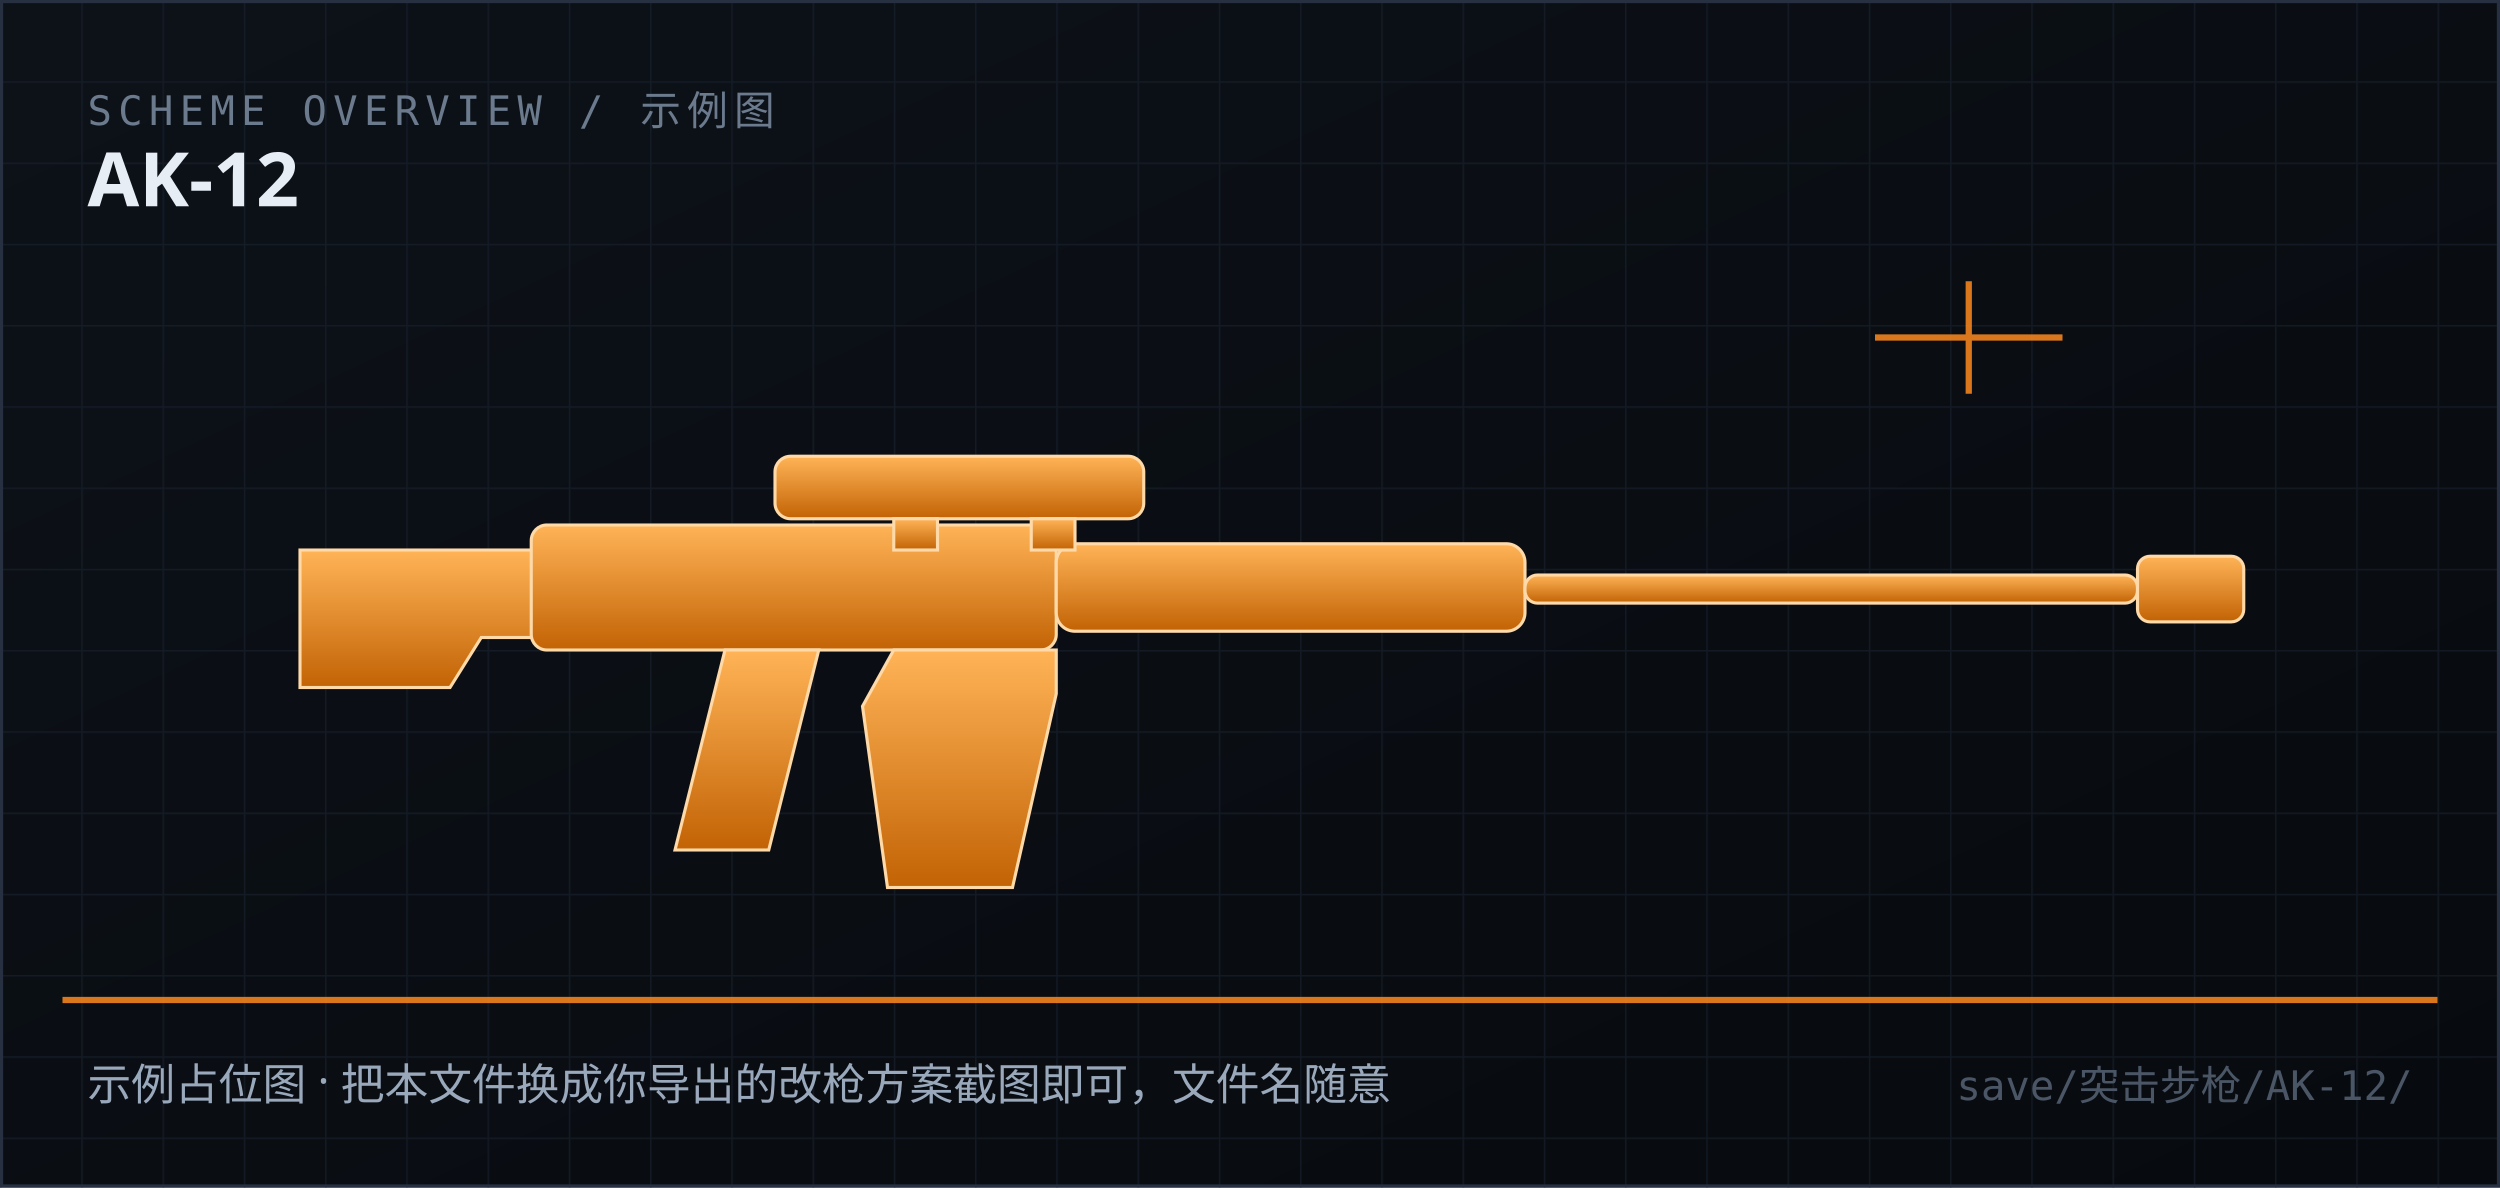
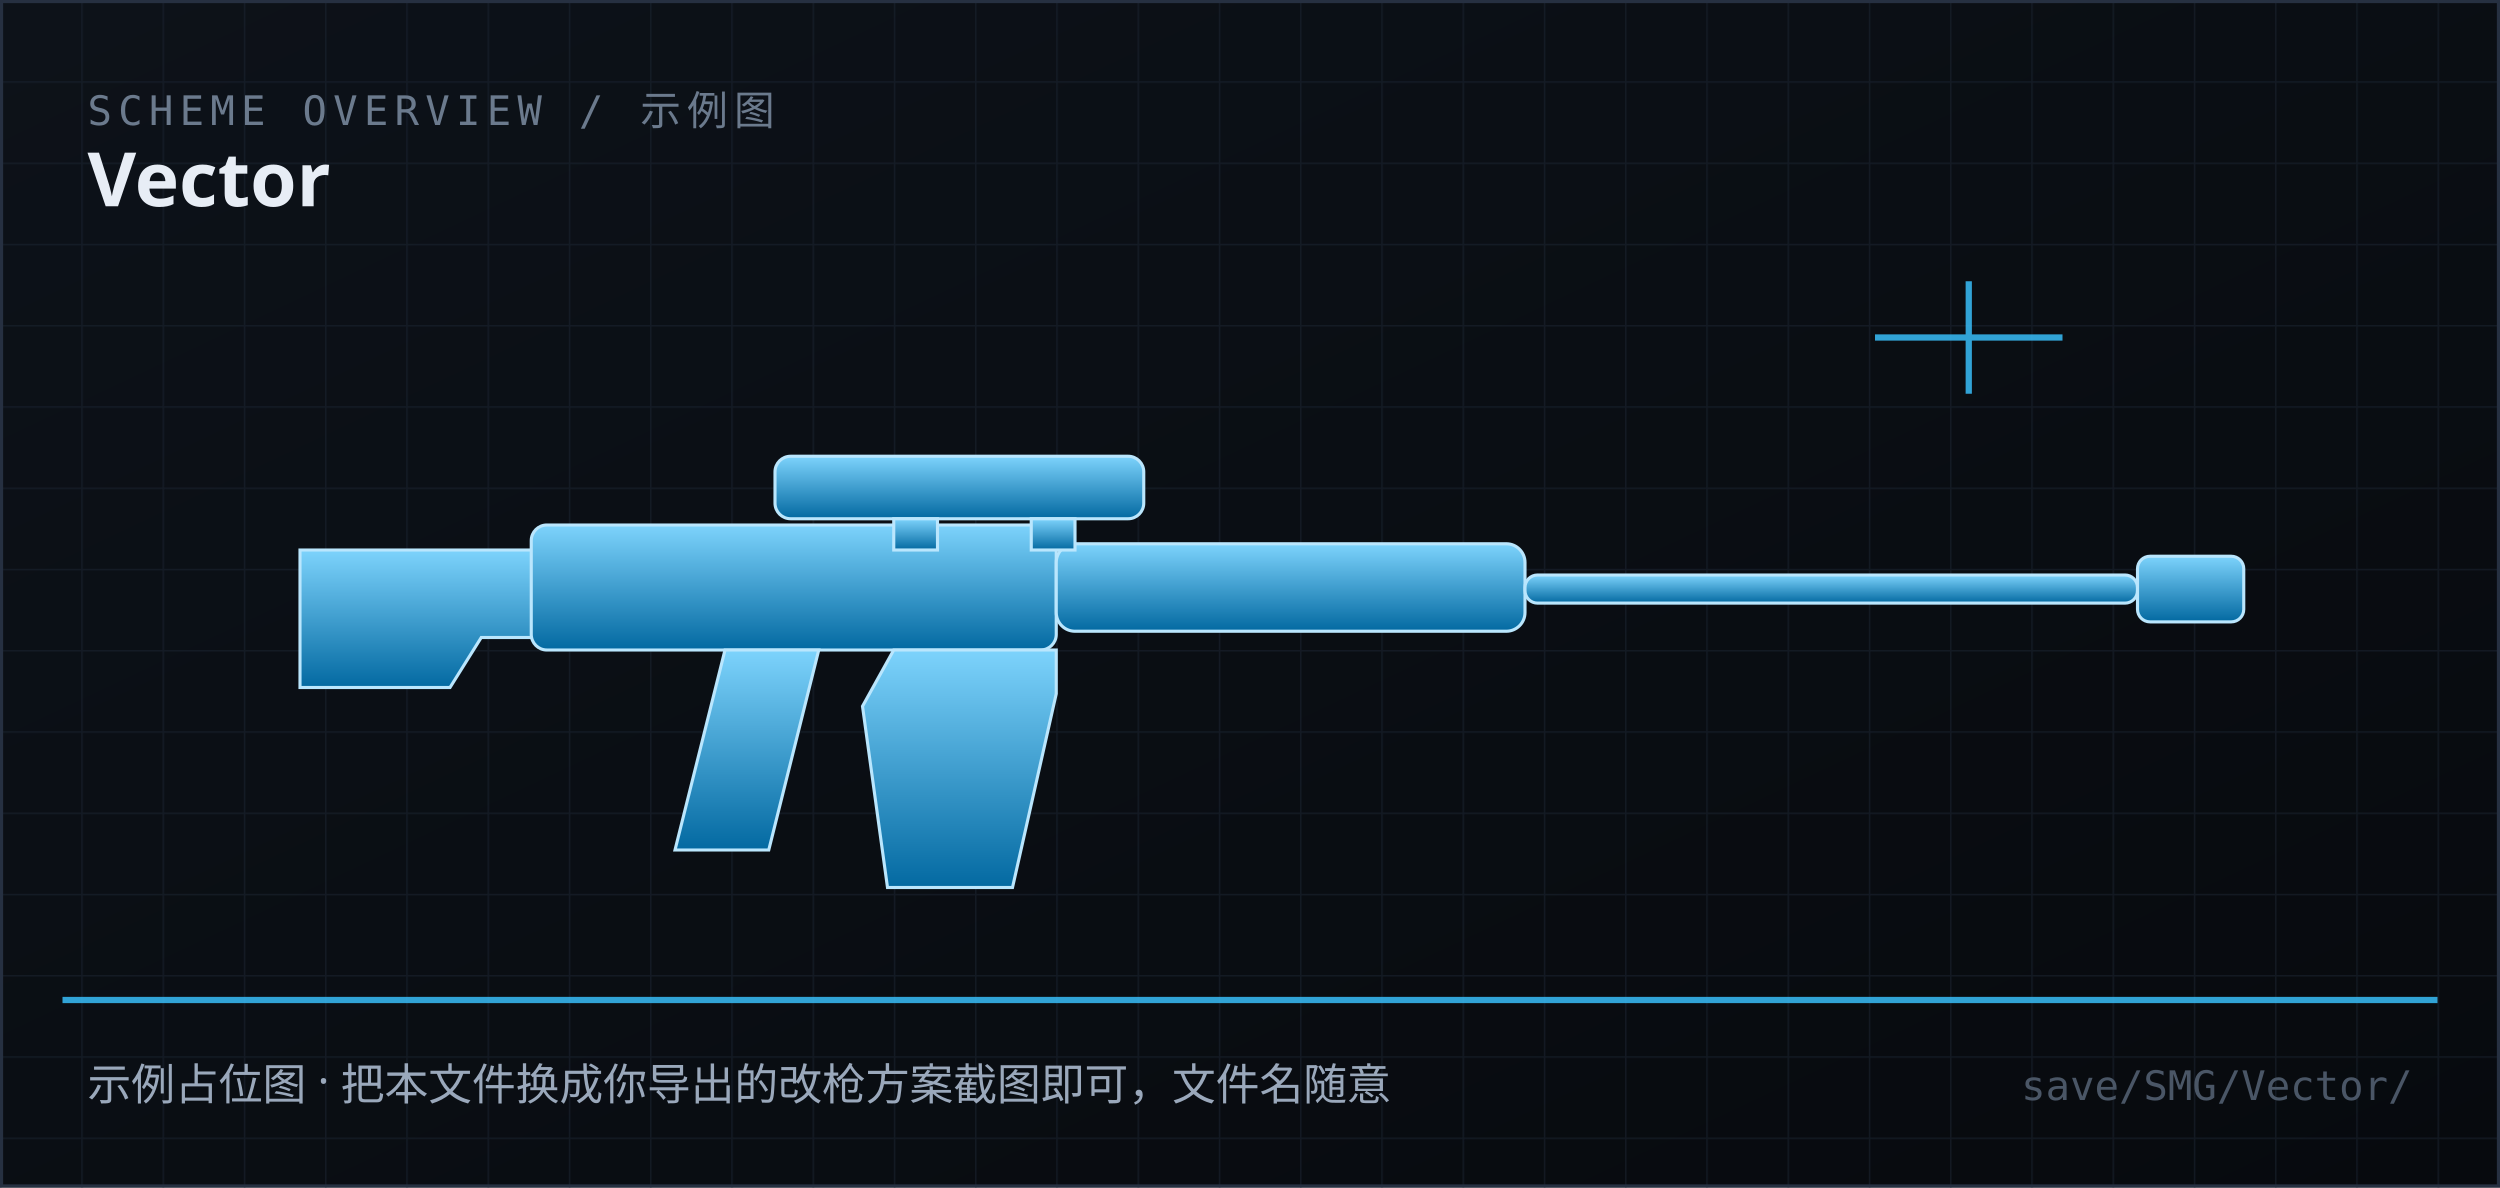
- <svg xmlns="http://www.w3.org/2000/svg" viewBox="0 0 800 380" width="800" height="380" role="img" aria-label="AK-12 方案概览示例图">
+ <svg xmlns="http://www.w3.org/2000/svg" viewBox="0 0 800 380" width="800" height="380" role="img" aria-label="Vector 方案概览示例图">
  <defs>
    <linearGradient id="bg" x1="0" y1="0" x2="1" y2="1">
      <stop offset="0" stop-color="#0d1219" />
      <stop offset="1" stop-color="#070a0e" />
    </linearGradient>
    <pattern id="grid" width="26" height="26" patternUnits="userSpaceOnUse">
      <path d="M26 0H0V26" fill="none" stroke="#1b2431" stroke-width="1" />
    </pattern>
    <linearGradient id="gun" x1="0" y1="0" x2="0" y2="1">
-       <stop offset="0" stop-color="#ffb457" />
-       <stop offset="1" stop-color="#c26305" />
+       <stop offset="0" stop-color="#7dd3fc" />
+       <stop offset="1" stop-color="#0369a1" />
    </linearGradient>
  </defs>
  <rect width="800" height="380" fill="url(#bg)" />
  <rect width="800" height="380" fill="url(#grid)" opacity=".55" />
  <rect x="0.5" y="0.5" width="799" height="379" fill="none" stroke="#263041" />
  <text x="28" y="40" fill="#6b7a8d" font-family="monospace" font-size="13" letter-spacing="2">SCHEME OVERVIEW / 示例图</text>
-   <text x="28" y="66" fill="#e7edf5" font-family="sans-serif" font-size="24" font-weight="700">AK-12</text>
-   <g fill="url(#gun)" stroke="#ffd9a8" stroke-width="1">
+   <text x="28" y="66" fill="#e7edf5" font-family="sans-serif" font-size="24" font-weight="700">Vector</text>
+   <g fill="url(#gun)" stroke="#bae6fd" stroke-width="1">
    <path d="M96 176h74l14 10v18h-30l-10 16H96z" />
    <rect x="170" y="168" width="168" height="40" rx="5" />
    <rect x="338" y="174" width="150" height="28" rx="6" />
    <rect x="488" y="184" width="196" height="9" rx="4" />
    <rect x="684" y="178" width="34" height="21" rx="4" />
    <path d="M286 208h52v14l-14 62h-40l-8-58z" />
    <path d="M232 208h30l-16 64h-30z" />
    <rect x="248" y="146" width="118" height="20" rx="5" />
    <rect x="286" y="166" width="14" height="10" />
    <rect x="330" y="166" width="14" height="10" />
  </g>
-   <g stroke="#ff8a1f" stroke-width="2" opacity=".85">
+   <g stroke="#38bdf8" stroke-width="2" opacity=".85">
    <path d="M600 108h60M630 90v36M20 320h760" />
  </g>
  <text x="28" y="352" fill="#9aa8bb" font-family="sans-serif" font-size="14">示例占位图 · 把本文件换成你导出的改枪方案截图即可，文件名随意</text>
-   <text x="772" y="352" fill="#4a5666" font-family="monospace" font-size="13" text-anchor="end">save/突击步枪/AK-12/</text>
+   <text x="772" y="352" fill="#4a5666" font-family="monospace" font-size="13" text-anchor="end">save/SMG/Vector/</text>
</svg>
